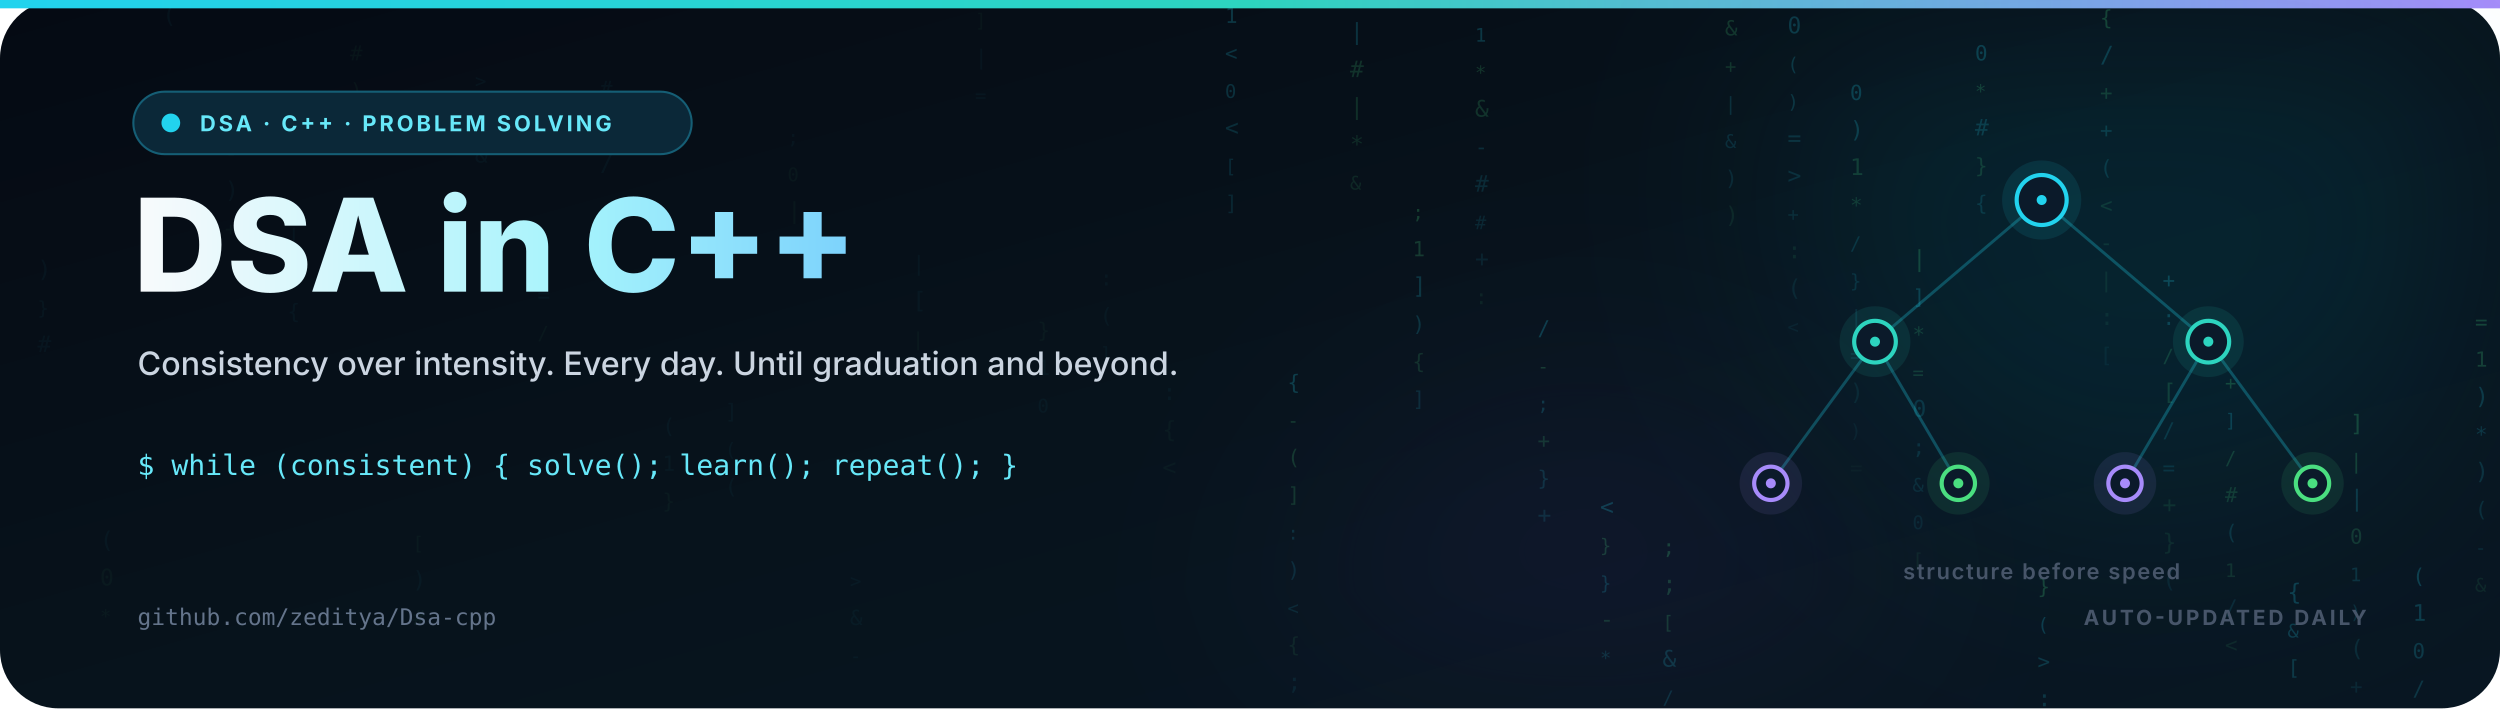
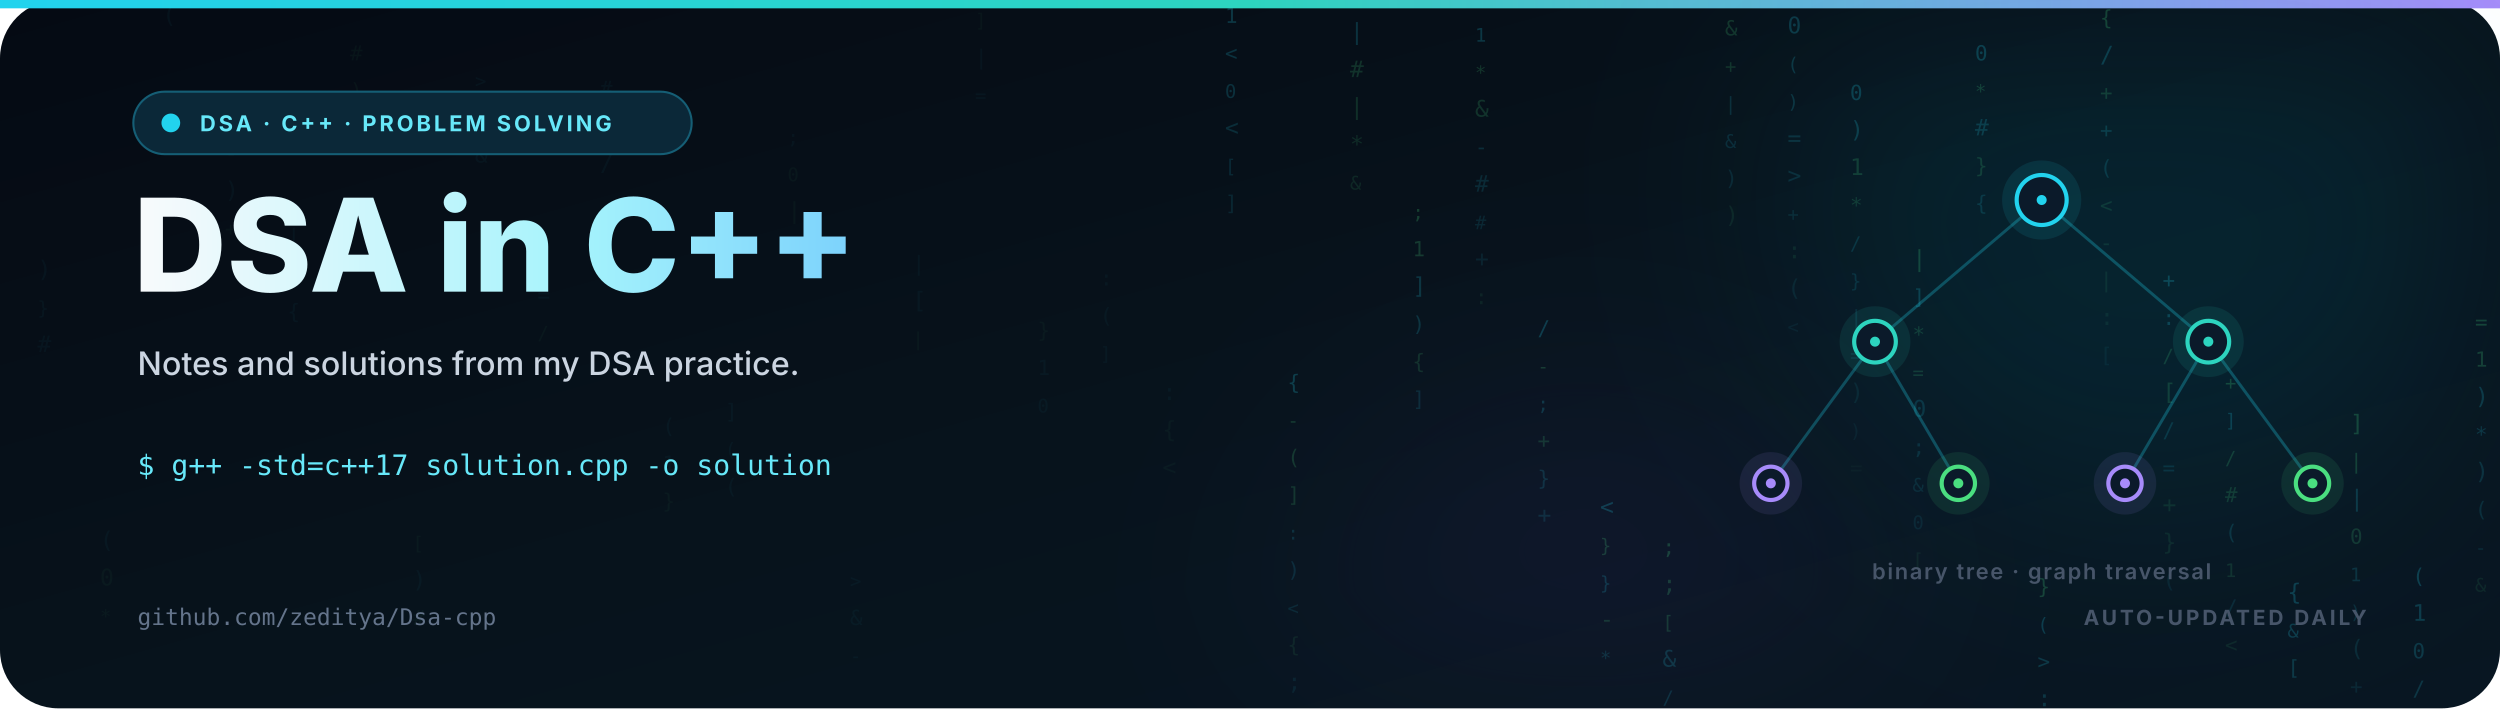
<svg xmlns="http://www.w3.org/2000/svg" width="1200" height="340" viewBox="0 0 1200 340" role="img" aria-label="DSA in C++ banner">
  <defs>
    <linearGradient id="heroBg" x1="0" y1="0" x2="1" y2="1">
      <stop offset="0%" stop-color="#050a13" />
      <stop offset="52%" stop-color="#07131c" />
      <stop offset="100%" stop-color="#081622" />
    </linearGradient>
    <linearGradient id="heroTitle" x1="0" y1="0" x2="1" y2="0">
      <stop offset="0%" stop-color="#f8fafc" />
      <stop offset="62%" stop-color="#a5f3fc" />
      <stop offset="100%" stop-color="#7dd3fc" />
    </linearGradient>
    <linearGradient id="heroLine" x1="0" y1="0" x2="1" y2="0">
      <stop offset="0%" stop-color="#22d3ee" />
      <stop offset="50%" stop-color="#2dd4bf" />
      <stop offset="100%" stop-color="#a78bfa" />
    </linearGradient>
    <filter id="heroGlow" x="-50%" y="-50%" width="200%" height="200%">
      <feGaussianBlur stdDeviation="60" />
    </filter>
  </defs>
  <rect width="1200" height="340" rx="28" fill="url(#heroBg)" />
  <text x="18" y="133" font-family="'JetBrains Mono', 'Fira Code', 'SFMono-Regular', Consolas, monospace" font-size="11" font-weight="500" fill="#22d3ee" text-anchor="start" opacity="0.04">)</text>
  <text x="18" y="151" font-family="'JetBrains Mono', 'Fira Code', 'SFMono-Regular', Consolas, monospace" font-size="9" font-weight="500" fill="#22d3ee" text-anchor="start" opacity="0.04">}</text>
  <text x="18" y="169" font-family="'JetBrains Mono', 'Fira Code', 'SFMono-Regular', Consolas, monospace" font-size="11" font-weight="500" fill="#22d3ee" text-anchor="start" opacity="0.04">#</text>
  <text x="48" y="263" font-family="'JetBrains Mono', 'Fira Code', 'SFMono-Regular', Consolas, monospace" font-size="11" font-weight="500" fill="#22d3ee" text-anchor="start" opacity="0.04">(</text>
  <text x="48" y="281" font-family="'JetBrains Mono', 'Fira Code', 'SFMono-Regular', Consolas, monospace" font-size="11" font-weight="500" fill="#4ade80" text-anchor="start" opacity="0.04">0</text>
  <text x="48" y="299" font-family="'JetBrains Mono', 'Fira Code', 'SFMono-Regular', Consolas, monospace" font-size="9" font-weight="500" fill="#4ade80" text-anchor="start" opacity="0.04">*</text>
  <text x="78" y="11" font-family="'JetBrains Mono', 'Fira Code', 'SFMono-Regular', Consolas, monospace" font-size="11" font-weight="500" fill="#22d3ee" text-anchor="start" opacity="0.04">(</text>
  <text x="108" y="77" font-family="'JetBrains Mono', 'Fira Code', 'SFMono-Regular', Consolas, monospace" font-size="10" font-weight="500" fill="#4ade80" text-anchor="start" opacity="0.04">-</text>
  <text x="108" y="95" font-family="'JetBrains Mono', 'Fira Code', 'SFMono-Regular', Consolas, monospace" font-size="11" font-weight="500" fill="#22d3ee" text-anchor="start" opacity="0.04">)</text>
  <text x="108" y="113" font-family="'JetBrains Mono', 'Fira Code', 'SFMono-Regular', Consolas, monospace" font-size="9" font-weight="500" fill="#4ade80" text-anchor="start" opacity="0.04">+</text>
  <text x="138" y="117" font-family="'JetBrains Mono', 'Fira Code', 'SFMono-Regular', Consolas, monospace" font-size="10" font-weight="500" fill="#22d3ee" text-anchor="start" opacity="0.04">|</text>
  <text x="138" y="135" font-family="'JetBrains Mono', 'Fira Code', 'SFMono-Regular', Consolas, monospace" font-size="10" font-weight="500" fill="#4ade80" text-anchor="start" opacity="0.04">-</text>
  <text x="138" y="153" font-family="'JetBrains Mono', 'Fira Code', 'SFMono-Regular', Consolas, monospace" font-size="10" font-weight="500" fill="#22d3ee" text-anchor="start" opacity="0.04">{</text>
  <text x="168" y="29" font-family="'JetBrains Mono', 'Fira Code', 'SFMono-Regular', Consolas, monospace" font-size="10" font-weight="500" fill="#4ade80" text-anchor="start" opacity="0.04">#</text>
  <text x="168" y="47" font-family="'JetBrains Mono', 'Fira Code', 'SFMono-Regular', Consolas, monospace" font-size="10" font-weight="500" fill="#4ade80" text-anchor="start" opacity="0.04">)</text>
  <text x="168" y="65" font-family="'JetBrains Mono', 'Fira Code', 'SFMono-Regular', Consolas, monospace" font-size="10" font-weight="500" fill="#22d3ee" text-anchor="start" opacity="0.04">|</text>
  <text x="198" y="264" font-family="'JetBrains Mono', 'Fira Code', 'SFMono-Regular', Consolas, monospace" font-size="9" font-weight="500" fill="#4ade80" text-anchor="start" opacity="0.04">[</text>
  <text x="198" y="282" font-family="'JetBrains Mono', 'Fira Code', 'SFMono-Regular', Consolas, monospace" font-size="11" font-weight="500" fill="#22d3ee" text-anchor="start" opacity="0.04">)</text>
  <text x="198" y="300" font-family="'JetBrains Mono', 'Fira Code', 'SFMono-Regular', Consolas, monospace" font-size="10" font-weight="500" fill="#4ade80" text-anchor="start" opacity="0.04">#</text>
  <text x="228" y="42" font-family="'JetBrains Mono', 'Fira Code', 'SFMono-Regular', Consolas, monospace" font-size="9" font-weight="500" fill="#22d3ee" text-anchor="start" opacity="0.04">&gt;</text>
  <text x="228" y="60" font-family="'JetBrains Mono', 'Fira Code', 'SFMono-Regular', Consolas, monospace" font-size="11" font-weight="500" fill="#22d3ee" text-anchor="start" opacity="0.04">:</text>
  <text x="228" y="78" font-family="'JetBrains Mono', 'Fira Code', 'SFMono-Regular', Consolas, monospace" font-size="10" font-weight="500" fill="#22d3ee" text-anchor="start" opacity="0.04">&amp;</text>
  <text x="258" y="127" font-family="'JetBrains Mono', 'Fira Code', 'SFMono-Regular', Consolas, monospace" font-size="11" font-weight="500" fill="#22d3ee" text-anchor="start" opacity="0.04">)</text>
  <text x="258" y="145" font-family="'JetBrains Mono', 'Fira Code', 'SFMono-Regular', Consolas, monospace" font-size="10" font-weight="500" fill="#22d3ee" text-anchor="start" opacity="0.04">=</text>
  <text x="258" y="163" font-family="'JetBrains Mono', 'Fira Code', 'SFMono-Regular', Consolas, monospace" font-size="9" font-weight="500" fill="#4ade80" text-anchor="start" opacity="0.04">/</text>
  <text x="288" y="46" font-family="'JetBrains Mono', 'Fira Code', 'SFMono-Regular', Consolas, monospace" font-size="10" font-weight="500" fill="#22d3ee" text-anchor="start" opacity="0.04">#</text>
  <text x="288" y="64" font-family="'JetBrains Mono', 'Fira Code', 'SFMono-Regular', Consolas, monospace" font-size="10" font-weight="500" fill="#22d3ee" text-anchor="start" opacity="0.04">(</text>
  <text x="288" y="82" font-family="'JetBrains Mono', 'Fira Code', 'SFMono-Regular', Consolas, monospace" font-size="11" font-weight="500" fill="#22d3ee" text-anchor="start" opacity="0.04">/</text>
  <text x="318" y="208" font-family="'JetBrains Mono', 'Fira Code', 'SFMono-Regular', Consolas, monospace" font-size="10" font-weight="500" fill="#22d3ee" text-anchor="start" opacity="0.04">(</text>
  <text x="318" y="226" font-family="'JetBrains Mono', 'Fira Code', 'SFMono-Regular', Consolas, monospace" font-size="10" font-weight="500" fill="#22d3ee" text-anchor="start" opacity="0.04">1</text>
  <text x="318" y="244" font-family="'JetBrains Mono', 'Fira Code', 'SFMono-Regular', Consolas, monospace" font-size="10" font-weight="500" fill="#4ade80" text-anchor="start" opacity="0.04">}</text>
  <text x="348" y="201" font-family="'JetBrains Mono', 'Fira Code', 'SFMono-Regular', Consolas, monospace" font-size="10" font-weight="500" fill="#22d3ee" text-anchor="start" opacity="0.04">]</text>
  <text x="348" y="219" font-family="'JetBrains Mono', 'Fira Code', 'SFMono-Regular', Consolas, monospace" font-size="9" font-weight="500" fill="#22d3ee" text-anchor="start" opacity="0.04">(</text>
  <text x="348" y="237" font-family="'JetBrains Mono', 'Fira Code', 'SFMono-Regular', Consolas, monospace" font-size="10" font-weight="500" fill="#22d3ee" text-anchor="start" opacity="0.04">(</text>
  <text x="378" y="69" font-family="'JetBrains Mono', 'Fira Code', 'SFMono-Regular', Consolas, monospace" font-size="9" font-weight="500" fill="#22d3ee" text-anchor="start" opacity="0.04">;</text>
  <text x="378" y="87" font-family="'JetBrains Mono', 'Fira Code', 'SFMono-Regular', Consolas, monospace" font-size="9" font-weight="500" fill="#4ade80" text-anchor="start" opacity="0.04">0</text>
  <text x="378" y="105" font-family="'JetBrains Mono', 'Fira Code', 'SFMono-Regular', Consolas, monospace" font-size="11" font-weight="500" fill="#4ade80" text-anchor="start" opacity="0.04">|</text>
  <text x="408" y="282" font-family="'JetBrains Mono', 'Fira Code', 'SFMono-Regular', Consolas, monospace" font-size="9" font-weight="500" fill="#22d3ee" text-anchor="start" opacity="0.04">&gt;</text>
  <text x="408" y="300" font-family="'JetBrains Mono', 'Fira Code', 'SFMono-Regular', Consolas, monospace" font-size="10" font-weight="500" fill="#22d3ee" text-anchor="start" opacity="0.04">&amp;</text>
  <text x="408" y="318" font-family="'JetBrains Mono', 'Fira Code', 'SFMono-Regular', Consolas, monospace" font-size="9" font-weight="500" fill="#22d3ee" text-anchor="start" opacity="0.04">-</text>
  <text x="438" y="130" font-family="'JetBrains Mono', 'Fira Code', 'SFMono-Regular', Consolas, monospace" font-size="10" font-weight="500" fill="#22d3ee" text-anchor="start" opacity="0.04">|</text>
  <text x="438" y="148" font-family="'JetBrains Mono', 'Fira Code', 'SFMono-Regular', Consolas, monospace" font-size="11" font-weight="500" fill="#22d3ee" text-anchor="start" opacity="0.04">[</text>
  <text x="438" y="166" font-family="'JetBrains Mono', 'Fira Code', 'SFMono-Regular', Consolas, monospace" font-size="9" font-weight="500" fill="#4ade80" text-anchor="start" opacity="0.04">|</text>
  <text x="468" y="13" font-family="'JetBrains Mono', 'Fira Code', 'SFMono-Regular', Consolas, monospace" font-size="9" font-weight="500" fill="#4ade80" text-anchor="start" opacity="0.04">]</text>
  <text x="468" y="31" font-family="'JetBrains Mono', 'Fira Code', 'SFMono-Regular', Consolas, monospace" font-size="10" font-weight="500" fill="#22d3ee" text-anchor="start" opacity="0.04">|</text>
  <text x="468" y="49" font-family="'JetBrains Mono', 'Fira Code', 'SFMono-Regular', Consolas, monospace" font-size="9" font-weight="500" fill="#22d3ee" text-anchor="start" opacity="0.04">=</text>
  <text x="498" y="162" font-family="'JetBrains Mono', 'Fira Code', 'SFMono-Regular', Consolas, monospace" font-size="10" font-weight="500" fill="#4ade80" text-anchor="start" opacity="0.04">}</text>
  <text x="498" y="180" font-family="'JetBrains Mono', 'Fira Code', 'SFMono-Regular', Consolas, monospace" font-size="10" font-weight="500" fill="#22d3ee" text-anchor="start" opacity="0.04">1</text>
  <text x="498" y="198" font-family="'JetBrains Mono', 'Fira Code', 'SFMono-Regular', Consolas, monospace" font-size="9" font-weight="500" fill="#22d3ee" text-anchor="start" opacity="0.04">0</text>
  <text x="528" y="137" font-family="'JetBrains Mono', 'Fira Code', 'SFMono-Regular', Consolas, monospace" font-size="10" font-weight="500" fill="#22d3ee" text-anchor="start" opacity="0.04">:</text>
  <text x="528" y="155" font-family="'JetBrains Mono', 'Fira Code', 'SFMono-Regular', Consolas, monospace" font-size="10" font-weight="500" fill="#22d3ee" text-anchor="start" opacity="0.04">(</text>
  <text x="528" y="173" font-family="'JetBrains Mono', 'Fira Code', 'SFMono-Regular', Consolas, monospace" font-size="9" font-weight="500" fill="#22d3ee" text-anchor="start" opacity="0.04">]</text>
  <text x="558" y="192" font-family="'JetBrains Mono', 'Fira Code', 'SFMono-Regular', Consolas, monospace" font-size="11" font-weight="500" fill="#22d3ee" text-anchor="start" opacity="0.04">:</text>
  <text x="558" y="210" font-family="'JetBrains Mono', 'Fira Code', 'SFMono-Regular', Consolas, monospace" font-size="11" font-weight="500" fill="#4ade80" text-anchor="start" opacity="0.04">{</text>
  <text x="558" y="228" font-family="'JetBrains Mono', 'Fira Code', 'SFMono-Regular', Consolas, monospace" font-size="11" font-weight="500" fill="#4ade80" text-anchor="start" opacity="0.04">&lt;</text>
  <text x="588" y="11" font-family="'JetBrains Mono', 'Fira Code', 'SFMono-Regular', Consolas, monospace" font-size="10" font-weight="500" fill="#22d3ee" text-anchor="start" opacity="0.2">1</text>
  <text x="588" y="29" font-family="'JetBrains Mono', 'Fira Code', 'SFMono-Regular', Consolas, monospace" font-size="10" font-weight="500" fill="#22d3ee" text-anchor="start" opacity="0.18">&lt;</text>
  <text x="588" y="47" font-family="'JetBrains Mono', 'Fira Code', 'SFMono-Regular', Consolas, monospace" font-size="9" font-weight="500" fill="#22d3ee" text-anchor="start" opacity="0.17">0</text>
  <text x="588" y="65" font-family="'JetBrains Mono', 'Fira Code', 'SFMono-Regular', Consolas, monospace" font-size="11" font-weight="500" fill="#22d3ee" text-anchor="start" opacity="0.15">&lt;</text>
  <text x="588" y="83" font-family="'JetBrains Mono', 'Fira Code', 'SFMono-Regular', Consolas, monospace" font-size="9" font-weight="500" fill="#22d3ee" text-anchor="start" opacity="0.13">[</text>
  <text x="588" y="101" font-family="'JetBrains Mono', 'Fira Code', 'SFMono-Regular', Consolas, monospace" font-size="10" font-weight="500" fill="#22d3ee" text-anchor="start" opacity="0.11">]</text>
  <text x="618" y="187" font-family="'JetBrains Mono', 'Fira Code', 'SFMono-Regular', Consolas, monospace" font-size="10" font-weight="500" fill="#22d3ee" text-anchor="start" opacity="0.22">{</text>
  <text x="618" y="205" font-family="'JetBrains Mono', 'Fira Code', 'SFMono-Regular', Consolas, monospace" font-size="9" font-weight="500" fill="#4ade80" text-anchor="start" opacity="0.2">-</text>
  <text x="618" y="223" font-family="'JetBrains Mono', 'Fira Code', 'SFMono-Regular', Consolas, monospace" font-size="10" font-weight="500" fill="#4ade80" text-anchor="start" opacity="0.18">(</text>
  <text x="618" y="241" font-family="'JetBrains Mono', 'Fira Code', 'SFMono-Regular', Consolas, monospace" font-size="10" font-weight="500" fill="#4ade80" text-anchor="start" opacity="0.17">]</text>
  <text x="618" y="259" font-family="'JetBrains Mono', 'Fira Code', 'SFMono-Regular', Consolas, monospace" font-size="9" font-weight="500" fill="#22d3ee" text-anchor="start" opacity="0.15">:</text>
  <text x="618" y="277" font-family="'JetBrains Mono', 'Fira Code', 'SFMono-Regular', Consolas, monospace" font-size="10" font-weight="500" fill="#22d3ee" text-anchor="start" opacity="0.13">)</text>
  <text x="618" y="295" font-family="'JetBrains Mono', 'Fira Code', 'SFMono-Regular', Consolas, monospace" font-size="9" font-weight="500" fill="#22d3ee" text-anchor="start" opacity="0.11">&lt;</text>
  <text x="618" y="313" font-family="'JetBrains Mono', 'Fira Code', 'SFMono-Regular', Consolas, monospace" font-size="10" font-weight="500" fill="#4ade80" text-anchor="start" opacity="0.09">{</text>
  <text x="618" y="331" font-family="'JetBrains Mono', 'Fira Code', 'SFMono-Regular', Consolas, monospace" font-size="11" font-weight="500" fill="#22d3ee" text-anchor="start" opacity="0.08">;</text>
  <text x="648" y="1" font-family="'JetBrains Mono', 'Fira Code', 'SFMono-Regular', Consolas, monospace" font-size="10" font-weight="500" fill="#4ade80" text-anchor="start" opacity="0.2">]</text>
  <text x="648" y="19" font-family="'JetBrains Mono', 'Fira Code', 'SFMono-Regular', Consolas, monospace" font-size="11" font-weight="500" fill="#22d3ee" text-anchor="start" opacity="0.18">|</text>
  <text x="648" y="37" font-family="'JetBrains Mono', 'Fira Code', 'SFMono-Regular', Consolas, monospace" font-size="11" font-weight="500" fill="#4ade80" text-anchor="start" opacity="0.17">#</text>
  <text x="648" y="55" font-family="'JetBrains Mono', 'Fira Code', 'SFMono-Regular', Consolas, monospace" font-size="11" font-weight="500" fill="#4ade80" text-anchor="start" opacity="0.15">|</text>
  <text x="648" y="73" font-family="'JetBrains Mono', 'Fira Code', 'SFMono-Regular', Consolas, monospace" font-size="11" font-weight="500" fill="#4ade80" text-anchor="start" opacity="0.13">*</text>
  <text x="648" y="91" font-family="'JetBrains Mono', 'Fira Code', 'SFMono-Regular', Consolas, monospace" font-size="9" font-weight="500" fill="#4ade80" text-anchor="start" opacity="0.11">&amp;</text>
  <text x="678" y="105" font-family="'JetBrains Mono', 'Fira Code', 'SFMono-Regular', Consolas, monospace" font-size="9" font-weight="500" fill="#4ade80" text-anchor="start" opacity="0.22">;</text>
  <text x="678" y="123" font-family="'JetBrains Mono', 'Fira Code', 'SFMono-Regular', Consolas, monospace" font-size="10" font-weight="500" fill="#4ade80" text-anchor="start" opacity="0.2">1</text>
  <text x="678" y="141" font-family="'JetBrains Mono', 'Fira Code', 'SFMono-Regular', Consolas, monospace" font-size="11" font-weight="500" fill="#22d3ee" text-anchor="start" opacity="0.18">]</text>
  <text x="678" y="159" font-family="'JetBrains Mono', 'Fira Code', 'SFMono-Regular', Consolas, monospace" font-size="10" font-weight="500" fill="#22d3ee" text-anchor="start" opacity="0.17">)</text>
  <text x="678" y="177" font-family="'JetBrains Mono', 'Fira Code', 'SFMono-Regular', Consolas, monospace" font-size="10" font-weight="500" fill="#4ade80" text-anchor="start" opacity="0.15">{</text>
  <text x="678" y="195" font-family="'JetBrains Mono', 'Fira Code', 'SFMono-Regular', Consolas, monospace" font-size="10" font-weight="500" fill="#22d3ee" text-anchor="start" opacity="0.13">]</text>
  <text x="708" y="2" font-family="'JetBrains Mono', 'Fira Code', 'SFMono-Regular', Consolas, monospace" font-size="10" font-weight="500" fill="#4ade80" text-anchor="start" opacity="0.22">/</text>
  <text x="708" y="20" font-family="'JetBrains Mono', 'Fira Code', 'SFMono-Regular', Consolas, monospace" font-size="9" font-weight="500" fill="#22d3ee" text-anchor="start" opacity="0.2">1</text>
  <text x="708" y="38" font-family="'JetBrains Mono', 'Fira Code', 'SFMono-Regular', Consolas, monospace" font-size="9" font-weight="500" fill="#4ade80" text-anchor="start" opacity="0.18">*</text>
  <text x="708" y="56" font-family="'JetBrains Mono', 'Fira Code', 'SFMono-Regular', Consolas, monospace" font-size="11" font-weight="500" fill="#4ade80" text-anchor="start" opacity="0.17">&amp;</text>
  <text x="708" y="74" font-family="'JetBrains Mono', 'Fira Code', 'SFMono-Regular', Consolas, monospace" font-size="10" font-weight="500" fill="#22d3ee" text-anchor="start" opacity="0.15">-</text>
  <text x="708" y="92" font-family="'JetBrains Mono', 'Fira Code', 'SFMono-Regular', Consolas, monospace" font-size="11" font-weight="500" fill="#22d3ee" text-anchor="start" opacity="0.13">#</text>
  <text x="708" y="110" font-family="'JetBrains Mono', 'Fira Code', 'SFMono-Regular', Consolas, monospace" font-size="9" font-weight="500" fill="#22d3ee" text-anchor="start" opacity="0.11">#</text>
  <text x="708" y="128" font-family="'JetBrains Mono', 'Fira Code', 'SFMono-Regular', Consolas, monospace" font-size="11" font-weight="500" fill="#22d3ee" text-anchor="start" opacity="0.09">+</text>
  <text x="708" y="146" font-family="'JetBrains Mono', 'Fira Code', 'SFMono-Regular', Consolas, monospace" font-size="10" font-weight="500" fill="#4ade80" text-anchor="start" opacity="0.08">:</text>
  <text x="738" y="161" font-family="'JetBrains Mono', 'Fira Code', 'SFMono-Regular', Consolas, monospace" font-size="10" font-weight="500" fill="#22d3ee" text-anchor="start" opacity="0.22">/</text>
  <text x="738" y="179" font-family="'JetBrains Mono', 'Fira Code', 'SFMono-Regular', Consolas, monospace" font-size="9" font-weight="500" fill="#4ade80" text-anchor="start" opacity="0.2">-</text>
  <text x="738" y="197" font-family="'JetBrains Mono', 'Fira Code', 'SFMono-Regular', Consolas, monospace" font-size="9" font-weight="500" fill="#22d3ee" text-anchor="start" opacity="0.18">;</text>
  <text x="738" y="215" font-family="'JetBrains Mono', 'Fira Code', 'SFMono-Regular', Consolas, monospace" font-size="10" font-weight="500" fill="#4ade80" text-anchor="start" opacity="0.17">+</text>
  <text x="738" y="233" font-family="'JetBrains Mono', 'Fira Code', 'SFMono-Regular', Consolas, monospace" font-size="10" font-weight="500" fill="#22d3ee" text-anchor="start" opacity="0.15">}</text>
  <text x="738" y="251" font-family="'JetBrains Mono', 'Fira Code', 'SFMono-Regular', Consolas, monospace" font-size="11" font-weight="500" fill="#22d3ee" text-anchor="start" opacity="0.13">+</text>
  <text x="768" y="247" font-family="'JetBrains Mono', 'Fira Code', 'SFMono-Regular', Consolas, monospace" font-size="11" font-weight="500" fill="#22d3ee" text-anchor="start" opacity="0.22">&lt;</text>
  <text x="768" y="265" font-family="'JetBrains Mono', 'Fira Code', 'SFMono-Regular', Consolas, monospace" font-size="9" font-weight="500" fill="#4ade80" text-anchor="start" opacity="0.2">}</text>
  <text x="768" y="283" font-family="'JetBrains Mono', 'Fira Code', 'SFMono-Regular', Consolas, monospace" font-size="9" font-weight="500" fill="#22d3ee" text-anchor="start" opacity="0.18">}</text>
  <text x="768" y="301" font-family="'JetBrains Mono', 'Fira Code', 'SFMono-Regular', Consolas, monospace" font-size="11" font-weight="500" fill="#4ade80" text-anchor="start" opacity="0.17">-</text>
  <text x="768" y="319" font-family="'JetBrains Mono', 'Fira Code', 'SFMono-Regular', Consolas, monospace" font-size="9" font-weight="500" fill="#22d3ee" text-anchor="start" opacity="0.15">*</text>
  <text x="798" y="266" font-family="'JetBrains Mono', 'Fira Code', 'SFMono-Regular', Consolas, monospace" font-size="10" font-weight="500" fill="#4ade80" text-anchor="start" opacity="0.22">;</text>
  <text x="798" y="284" font-family="'JetBrains Mono', 'Fira Code', 'SFMono-Regular', Consolas, monospace" font-size="11" font-weight="500" fill="#4ade80" text-anchor="start" opacity="0.2">;</text>
  <text x="798" y="302" font-family="'JetBrains Mono', 'Fira Code', 'SFMono-Regular', Consolas, monospace" font-size="9" font-weight="500" fill="#4ade80" text-anchor="start" opacity="0.18">[</text>
  <text x="798" y="320" font-family="'JetBrains Mono', 'Fira Code', 'SFMono-Regular', Consolas, monospace" font-size="11" font-weight="500" fill="#22d3ee" text-anchor="start" opacity="0.17">&amp;</text>
  <text x="798" y="338" font-family="'JetBrains Mono', 'Fira Code', 'SFMono-Regular', Consolas, monospace" font-size="9" font-weight="500" fill="#22d3ee" text-anchor="start" opacity="0.15">/</text>
  <text x="828" y="17" font-family="'JetBrains Mono', 'Fira Code', 'SFMono-Regular', Consolas, monospace" font-size="10" font-weight="500" fill="#4ade80" text-anchor="start" opacity="0.18">&amp;</text>
  <text x="828" y="35" font-family="'JetBrains Mono', 'Fira Code', 'SFMono-Regular', Consolas, monospace" font-size="9" font-weight="500" fill="#4ade80" text-anchor="start" opacity="0.17">+</text>
  <text x="828" y="53" font-family="'JetBrains Mono', 'Fira Code', 'SFMono-Regular', Consolas, monospace" font-size="9" font-weight="500" fill="#22d3ee" text-anchor="start" opacity="0.15">|</text>
  <text x="828" y="71" font-family="'JetBrains Mono', 'Fira Code', 'SFMono-Regular', Consolas, monospace" font-size="9" font-weight="500" fill="#22d3ee" text-anchor="start" opacity="0.13">&amp;</text>
  <text x="828" y="89" font-family="'JetBrains Mono', 'Fira Code', 'SFMono-Regular', Consolas, monospace" font-size="10" font-weight="500" fill="#22d3ee" text-anchor="start" opacity="0.11">)</text>
  <text x="828" y="107" font-family="'JetBrains Mono', 'Fira Code', 'SFMono-Regular', Consolas, monospace" font-size="11" font-weight="500" fill="#4ade80" text-anchor="start" opacity="0.09">)</text>
  <text x="858" y="16" font-family="'JetBrains Mono', 'Fira Code', 'SFMono-Regular', Consolas, monospace" font-size="11" font-weight="500" fill="#22d3ee" text-anchor="start" opacity="0.2">0</text>
  <text x="858" y="34" font-family="'JetBrains Mono', 'Fira Code', 'SFMono-Regular', Consolas, monospace" font-size="9" font-weight="500" fill="#22d3ee" text-anchor="start" opacity="0.18">(</text>
  <text x="858" y="52" font-family="'JetBrains Mono', 'Fira Code', 'SFMono-Regular', Consolas, monospace" font-size="9" font-weight="500" fill="#22d3ee" text-anchor="start" opacity="0.17">)</text>
  <text x="858" y="70" font-family="'JetBrains Mono', 'Fira Code', 'SFMono-Regular', Consolas, monospace" font-size="11" font-weight="500" fill="#22d3ee" text-anchor="start" opacity="0.15">=</text>
  <text x="858" y="88" font-family="'JetBrains Mono', 'Fira Code', 'SFMono-Regular', Consolas, monospace" font-size="11" font-weight="500" fill="#22d3ee" text-anchor="start" opacity="0.13">&gt;</text>
  <text x="858" y="106" font-family="'JetBrains Mono', 'Fira Code', 'SFMono-Regular', Consolas, monospace" font-size="9" font-weight="500" fill="#22d3ee" text-anchor="start" opacity="0.11">+</text>
  <text x="858" y="124" font-family="'JetBrains Mono', 'Fira Code', 'SFMono-Regular', Consolas, monospace" font-size="11" font-weight="500" fill="#4ade80" text-anchor="start" opacity="0.09">:</text>
  <text x="858" y="142" font-family="'JetBrains Mono', 'Fira Code', 'SFMono-Regular', Consolas, monospace" font-size="11" font-weight="500" fill="#22d3ee" text-anchor="start" opacity="0.08">(</text>
  <text x="858" y="160" font-family="'JetBrains Mono', 'Fira Code', 'SFMono-Regular', Consolas, monospace" font-size="9" font-weight="500" fill="#22d3ee" text-anchor="start" opacity="0.06">&lt;</text>
  <text x="888" y="48" font-family="'JetBrains Mono', 'Fira Code', 'SFMono-Regular', Consolas, monospace" font-size="10" font-weight="500" fill="#22d3ee" text-anchor="start" opacity="0.22">0</text>
  <text x="888" y="66" font-family="'JetBrains Mono', 'Fira Code', 'SFMono-Regular', Consolas, monospace" font-size="11" font-weight="500" fill="#22d3ee" text-anchor="start" opacity="0.2">)</text>
  <text x="888" y="84" font-family="'JetBrains Mono', 'Fira Code', 'SFMono-Regular', Consolas, monospace" font-size="11" font-weight="500" fill="#4ade80" text-anchor="start" opacity="0.18">1</text>
  <text x="888" y="102" font-family="'JetBrains Mono', 'Fira Code', 'SFMono-Regular', Consolas, monospace" font-size="10" font-weight="500" fill="#4ade80" text-anchor="start" opacity="0.17">*</text>
  <text x="888" y="120" font-family="'JetBrains Mono', 'Fira Code', 'SFMono-Regular', Consolas, monospace" font-size="9" font-weight="500" fill="#22d3ee" text-anchor="start" opacity="0.15">/</text>
  <text x="888" y="138" font-family="'JetBrains Mono', 'Fira Code', 'SFMono-Regular', Consolas, monospace" font-size="9" font-weight="500" fill="#22d3ee" text-anchor="start" opacity="0.13">}</text>
  <text x="888" y="156" font-family="'JetBrains Mono', 'Fira Code', 'SFMono-Regular', Consolas, monospace" font-size="10" font-weight="500" fill="#22d3ee" text-anchor="start" opacity="0.11">|</text>
  <text x="888" y="174" font-family="'JetBrains Mono', 'Fira Code', 'SFMono-Regular', Consolas, monospace" font-size="10" font-weight="500" fill="#22d3ee" text-anchor="start" opacity="0.09">=</text>
  <text x="888" y="192" font-family="'JetBrains Mono', 'Fira Code', 'SFMono-Regular', Consolas, monospace" font-size="11" font-weight="500" fill="#22d3ee" text-anchor="start" opacity="0.08">)</text>
  <text x="888" y="210" font-family="'JetBrains Mono', 'Fira Code', 'SFMono-Regular', Consolas, monospace" font-size="9" font-weight="500" fill="#22d3ee" text-anchor="start" opacity="0.06">)</text>
  <text x="888" y="228" font-family="'JetBrains Mono', 'Fira Code', 'SFMono-Regular', Consolas, monospace" font-size="10" font-weight="500" fill="#4ade80" text-anchor="start" opacity="0.04">=</text>
  <text x="918" y="128" font-family="'JetBrains Mono', 'Fira Code', 'SFMono-Regular', Consolas, monospace" font-size="11" font-weight="500" fill="#4ade80" text-anchor="start" opacity="0.22">|</text>
  <text x="918" y="146" font-family="'JetBrains Mono', 'Fira Code', 'SFMono-Regular', Consolas, monospace" font-size="10" font-weight="500" fill="#22d3ee" text-anchor="start" opacity="0.2">]</text>
  <text x="918" y="164" font-family="'JetBrains Mono', 'Fira Code', 'SFMono-Regular', Consolas, monospace" font-size="10" font-weight="500" fill="#4ade80" text-anchor="start" opacity="0.18">*</text>
  <text x="918" y="182" font-family="'JetBrains Mono', 'Fira Code', 'SFMono-Regular', Consolas, monospace" font-size="9" font-weight="500" fill="#4ade80" text-anchor="start" opacity="0.17">=</text>
  <text x="918" y="200" font-family="'JetBrains Mono', 'Fira Code', 'SFMono-Regular', Consolas, monospace" font-size="11" font-weight="500" fill="#22d3ee" text-anchor="start" opacity="0.15">0</text>
  <text x="918" y="218" font-family="'JetBrains Mono', 'Fira Code', 'SFMono-Regular', Consolas, monospace" font-size="10" font-weight="500" fill="#22d3ee" text-anchor="start" opacity="0.13">;</text>
  <text x="918" y="236" font-family="'JetBrains Mono', 'Fira Code', 'SFMono-Regular', Consolas, monospace" font-size="9" font-weight="500" fill="#22d3ee" text-anchor="start" opacity="0.11">&amp;</text>
  <text x="918" y="254" font-family="'JetBrains Mono', 'Fira Code', 'SFMono-Regular', Consolas, monospace" font-size="9" font-weight="500" fill="#22d3ee" text-anchor="start" opacity="0.09">0</text>
  <text x="918" y="272" font-family="'JetBrains Mono', 'Fira Code', 'SFMono-Regular', Consolas, monospace" font-size="9" font-weight="500" fill="#4ade80" text-anchor="start" opacity="0.08">[</text>
  <text x="948" y="29" font-family="'JetBrains Mono', 'Fira Code', 'SFMono-Regular', Consolas, monospace" font-size="10" font-weight="500" fill="#22d3ee" text-anchor="start" opacity="0.22">0</text>
  <text x="948" y="47" font-family="'JetBrains Mono', 'Fira Code', 'SFMono-Regular', Consolas, monospace" font-size="9" font-weight="500" fill="#4ade80" text-anchor="start" opacity="0.2">*</text>
  <text x="948" y="65" font-family="'JetBrains Mono', 'Fira Code', 'SFMono-Regular', Consolas, monospace" font-size="11" font-weight="500" fill="#22d3ee" text-anchor="start" opacity="0.18">#</text>
  <text x="948" y="83" font-family="'JetBrains Mono', 'Fira Code', 'SFMono-Regular', Consolas, monospace" font-size="10" font-weight="500" fill="#4ade80" text-anchor="start" opacity="0.17">}</text>
  <text x="948" y="101" font-family="'JetBrains Mono', 'Fira Code', 'SFMono-Regular', Consolas, monospace" font-size="10" font-weight="500" fill="#22d3ee" text-anchor="start" opacity="0.15">{</text>
  <text x="978" y="285" font-family="'JetBrains Mono', 'Fira Code', 'SFMono-Regular', Consolas, monospace" font-size="10" font-weight="500" fill="#4ade80" text-anchor="start" opacity="0.22">}</text>
  <text x="978" y="303" font-family="'JetBrains Mono', 'Fira Code', 'SFMono-Regular', Consolas, monospace" font-size="9" font-weight="500" fill="#22d3ee" text-anchor="start" opacity="0.2">(</text>
  <text x="978" y="321" font-family="'JetBrains Mono', 'Fira Code', 'SFMono-Regular', Consolas, monospace" font-size="10" font-weight="500" fill="#22d3ee" text-anchor="start" opacity="0.18">&gt;</text>
  <text x="978" y="339" font-family="'JetBrains Mono', 'Fira Code', 'SFMono-Regular', Consolas, monospace" font-size="11" font-weight="500" fill="#22d3ee" text-anchor="start" opacity="0.17">:</text>
  <text x="1008" y="12" font-family="'JetBrains Mono', 'Fira Code', 'SFMono-Regular', Consolas, monospace" font-size="10" font-weight="500" fill="#4ade80" text-anchor="start" opacity="0.22">{</text>
  <text x="1008" y="30" font-family="'JetBrains Mono', 'Fira Code', 'SFMono-Regular', Consolas, monospace" font-size="11" font-weight="500" fill="#22d3ee" text-anchor="start" opacity="0.2">/</text>
  <text x="1008" y="48" font-family="'JetBrains Mono', 'Fira Code', 'SFMono-Regular', Consolas, monospace" font-size="10" font-weight="500" fill="#4ade80" text-anchor="start" opacity="0.18">+</text>
  <text x="1008" y="66" font-family="'JetBrains Mono', 'Fira Code', 'SFMono-Regular', Consolas, monospace" font-size="10" font-weight="500" fill="#22d3ee" text-anchor="start" opacity="0.17">+</text>
  <text x="1008" y="84" font-family="'JetBrains Mono', 'Fira Code', 'SFMono-Regular', Consolas, monospace" font-size="10" font-weight="500" fill="#22d3ee" text-anchor="start" opacity="0.15">(</text>
  <text x="1008" y="102" font-family="'JetBrains Mono', 'Fira Code', 'SFMono-Regular', Consolas, monospace" font-size="10" font-weight="500" fill="#4ade80" text-anchor="start" opacity="0.13">&lt;</text>
  <text x="1008" y="120" font-family="'JetBrains Mono', 'Fira Code', 'SFMono-Regular', Consolas, monospace" font-size="10" font-weight="500" fill="#4ade80" text-anchor="start" opacity="0.11">-</text>
  <text x="1008" y="138" font-family="'JetBrains Mono', 'Fira Code', 'SFMono-Regular', Consolas, monospace" font-size="10" font-weight="500" fill="#4ade80" text-anchor="start" opacity="0.09">|</text>
  <text x="1008" y="156" font-family="'JetBrains Mono', 'Fira Code', 'SFMono-Regular', Consolas, monospace" font-size="11" font-weight="500" fill="#4ade80" text-anchor="start" opacity="0.08">:</text>
  <text x="1008" y="174" font-family="'JetBrains Mono', 'Fira Code', 'SFMono-Regular', Consolas, monospace" font-size="10" font-weight="500" fill="#22d3ee" text-anchor="start" opacity="0.06">[</text>
  <text x="1038" y="138" font-family="'JetBrains Mono', 'Fira Code', 'SFMono-Regular', Consolas, monospace" font-size="10" font-weight="500" fill="#22d3ee" text-anchor="start" opacity="0.22">+</text>
  <text x="1038" y="156" font-family="'JetBrains Mono', 'Fira Code', 'SFMono-Regular', Consolas, monospace" font-size="10" font-weight="500" fill="#22d3ee" text-anchor="start" opacity="0.2">:</text>
  <text x="1038" y="174" font-family="'JetBrains Mono', 'Fira Code', 'SFMono-Regular', Consolas, monospace" font-size="9" font-weight="500" fill="#4ade80" text-anchor="start" opacity="0.18">/</text>
  <text x="1038" y="192" font-family="'JetBrains Mono', 'Fira Code', 'SFMono-Regular', Consolas, monospace" font-size="11" font-weight="500" fill="#4ade80" text-anchor="start" opacity="0.17">[</text>
  <text x="1038" y="210" font-family="'JetBrains Mono', 'Fira Code', 'SFMono-Regular', Consolas, monospace" font-size="10" font-weight="500" fill="#22d3ee" text-anchor="start" opacity="0.15">/</text>
  <text x="1038" y="228" font-family="'JetBrains Mono', 'Fira Code', 'SFMono-Regular', Consolas, monospace" font-size="10" font-weight="500" fill="#22d3ee" text-anchor="start" opacity="0.13">=</text>
  <text x="1038" y="246" font-family="'JetBrains Mono', 'Fira Code', 'SFMono-Regular', Consolas, monospace" font-size="11" font-weight="500" fill="#4ade80" text-anchor="start" opacity="0.11">+</text>
  <text x="1038" y="264" font-family="'JetBrains Mono', 'Fira Code', 'SFMono-Regular', Consolas, monospace" font-size="11" font-weight="500" fill="#4ade80" text-anchor="start" opacity="0.09">}</text>
  <text x="1038" y="282" font-family="'JetBrains Mono', 'Fira Code', 'SFMono-Regular', Consolas, monospace" font-size="11" font-weight="500" fill="#22d3ee" text-anchor="start" opacity="0.08">(</text>
  <text x="1068" y="187" font-family="'JetBrains Mono', 'Fira Code', 'SFMono-Regular', Consolas, monospace" font-size="9" font-weight="500" fill="#4ade80" text-anchor="start" opacity="0.22">+</text>
  <text x="1068" y="205" font-family="'JetBrains Mono', 'Fira Code', 'SFMono-Regular', Consolas, monospace" font-size="9" font-weight="500" fill="#22d3ee" text-anchor="start" opacity="0.2">]</text>
  <text x="1068" y="223" font-family="'JetBrains Mono', 'Fira Code', 'SFMono-Regular', Consolas, monospace" font-size="9" font-weight="500" fill="#4ade80" text-anchor="start" opacity="0.18">/</text>
  <text x="1068" y="241" font-family="'JetBrains Mono', 'Fira Code', 'SFMono-Regular', Consolas, monospace" font-size="10" font-weight="500" fill="#4ade80" text-anchor="start" opacity="0.17">#</text>
  <text x="1068" y="259" font-family="'JetBrains Mono', 'Fira Code', 'SFMono-Regular', Consolas, monospace" font-size="10" font-weight="500" fill="#22d3ee" text-anchor="start" opacity="0.15">(</text>
  <text x="1068" y="277" font-family="'JetBrains Mono', 'Fira Code', 'SFMono-Regular', Consolas, monospace" font-size="9" font-weight="500" fill="#4ade80" text-anchor="start" opacity="0.13">1</text>
  <text x="1068" y="295" font-family="'JetBrains Mono', 'Fira Code', 'SFMono-Regular', Consolas, monospace" font-size="10" font-weight="500" fill="#22d3ee" text-anchor="start" opacity="0.11">/</text>
  <text x="1068" y="313" font-family="'JetBrains Mono', 'Fira Code', 'SFMono-Regular', Consolas, monospace" font-size="10" font-weight="500" fill="#4ade80" text-anchor="start" opacity="0.09">&lt;</text>
  <text x="1098" y="288" font-family="'JetBrains Mono', 'Fira Code', 'SFMono-Regular', Consolas, monospace" font-size="11" font-weight="500" fill="#22d3ee" text-anchor="start" opacity="0.22">{</text>
  <text x="1098" y="306" font-family="'JetBrains Mono', 'Fira Code', 'SFMono-Regular', Consolas, monospace" font-size="9" font-weight="500" fill="#22d3ee" text-anchor="start" opacity="0.2">&amp;</text>
  <text x="1098" y="324" font-family="'JetBrains Mono', 'Fira Code', 'SFMono-Regular', Consolas, monospace" font-size="10" font-weight="500" fill="#22d3ee" text-anchor="start" opacity="0.18">[</text>
  <text x="1128" y="207" font-family="'JetBrains Mono', 'Fira Code', 'SFMono-Regular', Consolas, monospace" font-size="11" font-weight="500" fill="#4ade80" text-anchor="start" opacity="0.22">]</text>
  <text x="1128" y="225" font-family="'JetBrains Mono', 'Fira Code', 'SFMono-Regular', Consolas, monospace" font-size="10" font-weight="500" fill="#4ade80" text-anchor="start" opacity="0.2">|</text>
  <text x="1128" y="243" font-family="'JetBrains Mono', 'Fira Code', 'SFMono-Regular', Consolas, monospace" font-size="11" font-weight="500" fill="#22d3ee" text-anchor="start" opacity="0.18">|</text>
  <text x="1128" y="261" font-family="'JetBrains Mono', 'Fira Code', 'SFMono-Regular', Consolas, monospace" font-size="10" font-weight="500" fill="#4ade80" text-anchor="start" opacity="0.17">0</text>
  <text x="1128" y="279" font-family="'JetBrains Mono', 'Fira Code', 'SFMono-Regular', Consolas, monospace" font-size="9" font-weight="500" fill="#22d3ee" text-anchor="start" opacity="0.15">1</text>
  <text x="1128" y="297" font-family="'JetBrains Mono', 'Fira Code', 'SFMono-Regular', Consolas, monospace" font-size="9" font-weight="500" fill="#22d3ee" text-anchor="start" opacity="0.13">)</text>
  <text x="1128" y="315" font-family="'JetBrains Mono', 'Fira Code', 'SFMono-Regular', Consolas, monospace" font-size="11" font-weight="500" fill="#22d3ee" text-anchor="start" opacity="0.11">(</text>
  <text x="1128" y="333" font-family="'JetBrains Mono', 'Fira Code', 'SFMono-Regular', Consolas, monospace" font-size="10" font-weight="500" fill="#22d3ee" text-anchor="start" opacity="0.09">+</text>
  <text x="1158" y="280" font-family="'JetBrains Mono', 'Fira Code', 'SFMono-Regular', Consolas, monospace" font-size="10" font-weight="500" fill="#22d3ee" text-anchor="start" opacity="0.22">(</text>
  <text x="1158" y="298" font-family="'JetBrains Mono', 'Fira Code', 'SFMono-Regular', Consolas, monospace" font-size="11" font-weight="500" fill="#22d3ee" text-anchor="start" opacity="0.2">1</text>
  <text x="1158" y="316" font-family="'JetBrains Mono', 'Fira Code', 'SFMono-Regular', Consolas, monospace" font-size="10" font-weight="500" fill="#22d3ee" text-anchor="start" opacity="0.18">0</text>
  <text x="1158" y="334" font-family="'JetBrains Mono', 'Fira Code', 'SFMono-Regular', Consolas, monospace" font-size="10" font-weight="500" fill="#22d3ee" text-anchor="start" opacity="0.17">/</text>
  <text x="1188" y="158" font-family="'JetBrains Mono', 'Fira Code', 'SFMono-Regular', Consolas, monospace" font-size="10" font-weight="500" fill="#4ade80" text-anchor="start" opacity="0.22">=</text>
  <text x="1188" y="176" font-family="'JetBrains Mono', 'Fira Code', 'SFMono-Regular', Consolas, monospace" font-size="10" font-weight="500" fill="#4ade80" text-anchor="start" opacity="0.2">1</text>
  <text x="1188" y="194" font-family="'JetBrains Mono', 'Fira Code', 'SFMono-Regular', Consolas, monospace" font-size="11" font-weight="500" fill="#22d3ee" text-anchor="start" opacity="0.18">)</text>
  <text x="1188" y="212" font-family="'JetBrains Mono', 'Fira Code', 'SFMono-Regular', Consolas, monospace" font-size="10" font-weight="500" fill="#22d3ee" text-anchor="start" opacity="0.17">*</text>
  <text x="1188" y="230" font-family="'JetBrains Mono', 'Fira Code', 'SFMono-Regular', Consolas, monospace" font-size="11" font-weight="500" fill="#22d3ee" text-anchor="start" opacity="0.15">)</text>
  <text x="1188" y="248" font-family="'JetBrains Mono', 'Fira Code', 'SFMono-Regular', Consolas, monospace" font-size="10" font-weight="500" fill="#22d3ee" text-anchor="start" opacity="0.13">(</text>
  <text x="1188" y="266" font-family="'JetBrains Mono', 'Fira Code', 'SFMono-Regular', Consolas, monospace" font-size="9" font-weight="500" fill="#22d3ee" text-anchor="start" opacity="0.11">-</text>
  <text x="1188" y="284" font-family="'JetBrains Mono', 'Fira Code', 'SFMono-Regular', Consolas, monospace" font-size="9" font-weight="500" fill="#4ade80" text-anchor="start" opacity="0.09">&amp;</text>
  <rect x="0" y="0" width="1200" height="4" fill="url(#heroLine)" />
  <circle cx="1030" cy="80" r="170" fill="#06b6d4" opacity="0.10" filter="url(#heroGlow)" />
  <circle cx="760" cy="330" r="140" fill="#8b5cf6" opacity="0.07" filter="url(#heroGlow)" />
  <rect x="64" y="44" width="268" height="30" rx="15" fill="#0b2838" stroke="#155e75" />
  <circle cx="82" cy="59" r="4.5" fill="#22d3ee" />
  <text x="96" y="63" font-family="Inter, 'Segoe UI', 'Helvetica Neue', Arial, sans-serif" font-size="10.5" font-weight="700" fill="#67e8f9" text-anchor="start" letter-spacing="1.4">DSA · C++ · PROBLEM SOLVING</text>
  <text x="64" y="140" font-family="Inter, 'Segoe UI', 'Helvetica Neue', Arial, sans-serif" font-size="62" font-weight="800" fill="url(#heroTitle)" text-anchor="start">DSA in C++</text>
-   <text x="66" y="180" font-family="Inter, 'Segoe UI', 'Helvetica Neue', Arial, sans-serif" font-size="15.5" font-weight="500" fill="#cbd5e1" text-anchor="start">Consistency over intensity. Every day. Until graduation and beyond.</text>
-   <text x="66" y="228" font-family="'JetBrains Mono', 'Fira Code', 'SFMono-Regular', Consolas, monospace" font-size="13.5" font-weight="500" fill="#67e8f9" text-anchor="start">$ while (consistent) { solve(); learn(); repeat(); }</text>
+   <text x="66" y="180" font-family="Inter, 'Segoe UI', 'Helvetica Neue', Arial, sans-serif" font-size="15.5" font-weight="500" fill="#cbd5e1" text-anchor="start">Notes and solutions from my DSA practice.</text>
+   <text x="66" y="228" font-family="'JetBrains Mono', 'Fira Code', 'SFMono-Regular', Consolas, monospace" font-size="13.5" font-weight="500" fill="#67e8f9" text-anchor="start">$ g++ -std=c++17 solution.cpp -o solution</text>
  <text x="66" y="300" font-family="'JetBrains Mono', 'Fira Code', 'SFMono-Regular', Consolas, monospace" font-size="11" font-weight="500" fill="#64748b" text-anchor="start">github.com/zeditya/Dsa-cpp</text>
  <text x="1136" y="300" font-family="Inter, 'Segoe UI', 'Helvetica Neue', Arial, sans-serif" font-size="10" font-weight="700" fill="#475569" text-anchor="end" letter-spacing="1.4">AUTO-UPDATED DAILY</text>
  <line x1="980" y1="96" x2="900" y2="164" stroke="#22d3ee" stroke-width="1.4" opacity="0.28" />
  <line x1="980" y1="96" x2="1060" y2="164" stroke="#22d3ee" stroke-width="1.4" opacity="0.28" />
  <line x1="900" y1="164" x2="850" y2="232" stroke="#22d3ee" stroke-width="1.4" opacity="0.28" />
  <line x1="900" y1="164" x2="940" y2="232" stroke="#22d3ee" stroke-width="1.4" opacity="0.28" />
  <line x1="1060" y1="164" x2="1020" y2="232" stroke="#22d3ee" stroke-width="1.4" opacity="0.28" />
  <line x1="1060" y1="164" x2="1110" y2="232" stroke="#22d3ee" stroke-width="1.4" opacity="0.28" />
  <circle cx="980" cy="96" r="19" fill="#22d3ee" opacity="0.10" />
  <circle cx="980" cy="96" r="12" fill="#0b1a2a" stroke="#22d3ee" stroke-width="2" />
  <circle cx="980" cy="96" r="2.4" fill="#22d3ee" />
  <circle cx="900" cy="164" r="17" fill="#2dd4bf" opacity="0.10" />
  <circle cx="900" cy="164" r="10" fill="#0b1a2a" stroke="#2dd4bf" stroke-width="2" />
  <circle cx="900" cy="164" r="2.4" fill="#2dd4bf" />
  <circle cx="1060" cy="164" r="17" fill="#2dd4bf" opacity="0.10" />
  <circle cx="1060" cy="164" r="10" fill="#0b1a2a" stroke="#2dd4bf" stroke-width="2" />
  <circle cx="1060" cy="164" r="2.4" fill="#2dd4bf" />
  <circle cx="850" cy="232" r="15" fill="#a78bfa" opacity="0.10" />
  <circle cx="850" cy="232" r="8" fill="#0b1a2a" stroke="#a78bfa" stroke-width="2" />
  <circle cx="850" cy="232" r="2.4" fill="#a78bfa" />
  <circle cx="940" cy="232" r="15" fill="#4ade80" opacity="0.10" />
  <circle cx="940" cy="232" r="8" fill="#0b1a2a" stroke="#4ade80" stroke-width="2" />
  <circle cx="940" cy="232" r="2.4" fill="#4ade80" />
  <circle cx="1020" cy="232" r="15" fill="#a78bfa" opacity="0.10" />
  <circle cx="1020" cy="232" r="8" fill="#0b1a2a" stroke="#a78bfa" stroke-width="2" />
  <circle cx="1020" cy="232" r="2.4" fill="#a78bfa" />
  <circle cx="1110" cy="232" r="15" fill="#4ade80" opacity="0.10" />
  <circle cx="1110" cy="232" r="8" fill="#0b1a2a" stroke="#4ade80" stroke-width="2" />
  <circle cx="1110" cy="232" r="2.4" fill="#4ade80" />
-   <text x="980" y="278" font-family="Inter, 'Segoe UI', 'Helvetica Neue', Arial, sans-serif" font-size="10.5" font-weight="600" fill="#475569" text-anchor="middle" letter-spacing="0.8">structure before speed</text>
+   <text x="980" y="278" font-family="Inter, 'Segoe UI', 'Helvetica Neue', Arial, sans-serif" font-size="10.5" font-weight="600" fill="#475569" text-anchor="middle" letter-spacing="0.8">binary tree · graph traversal</text>
</svg>
